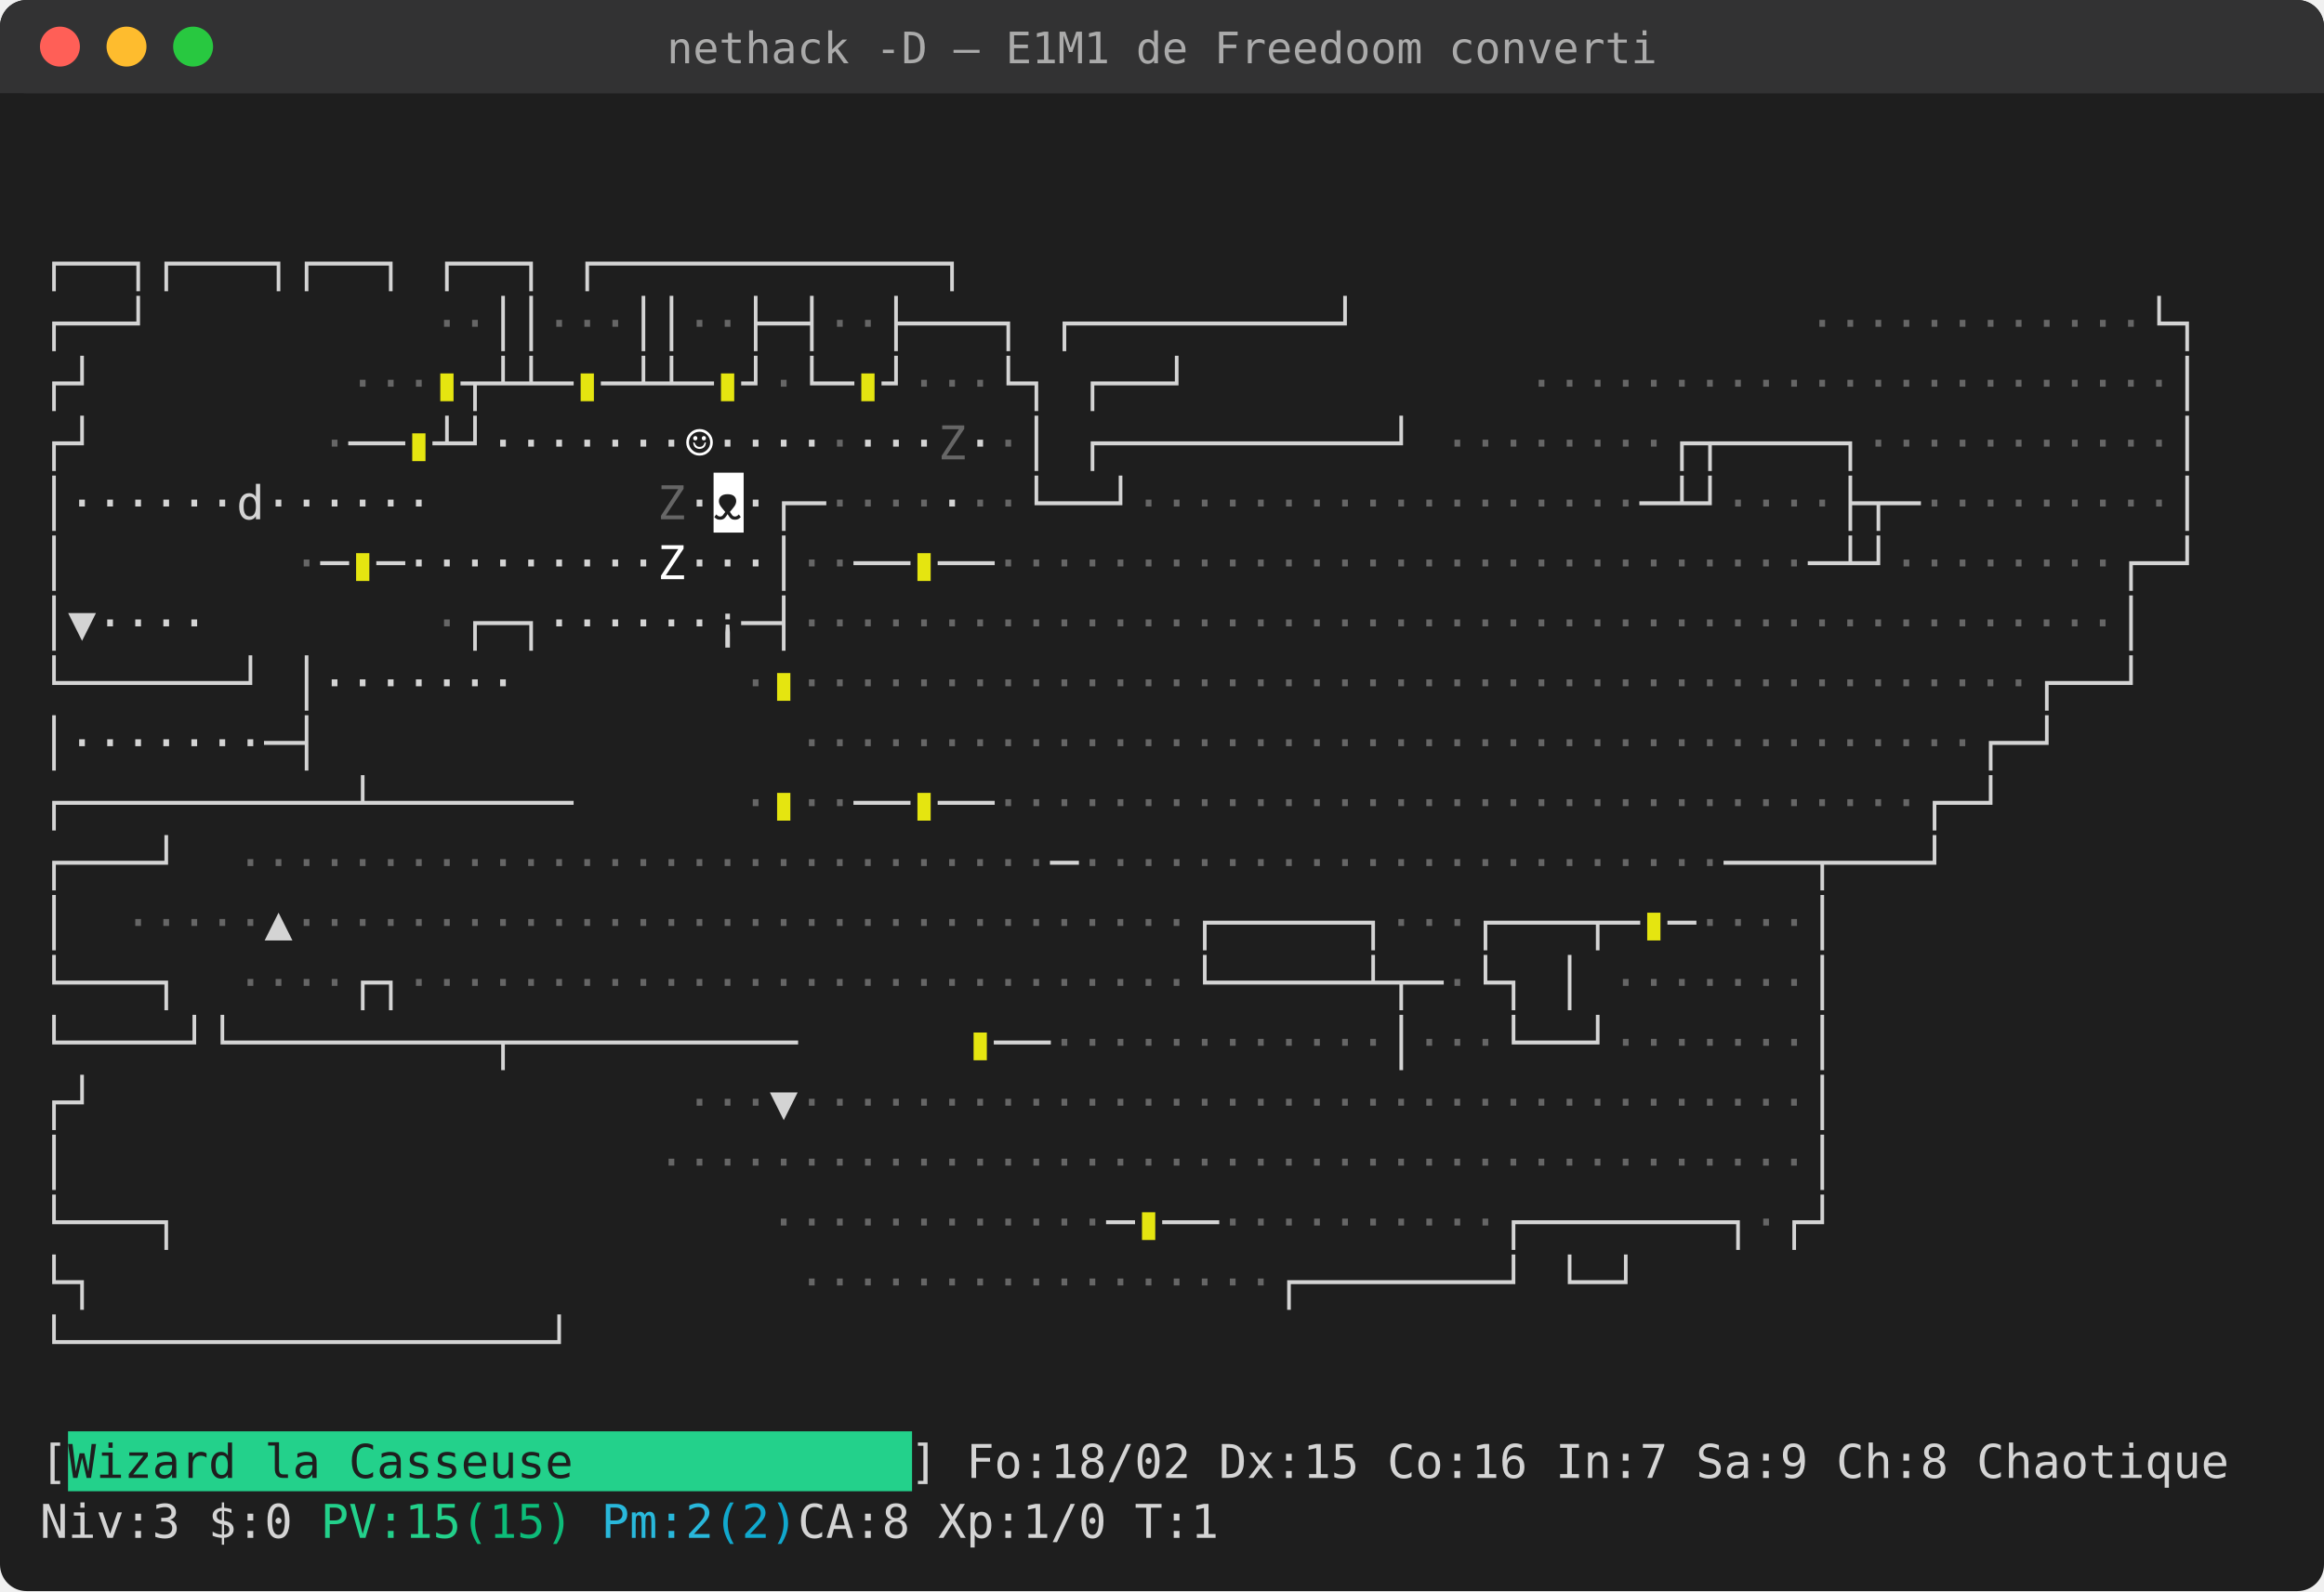
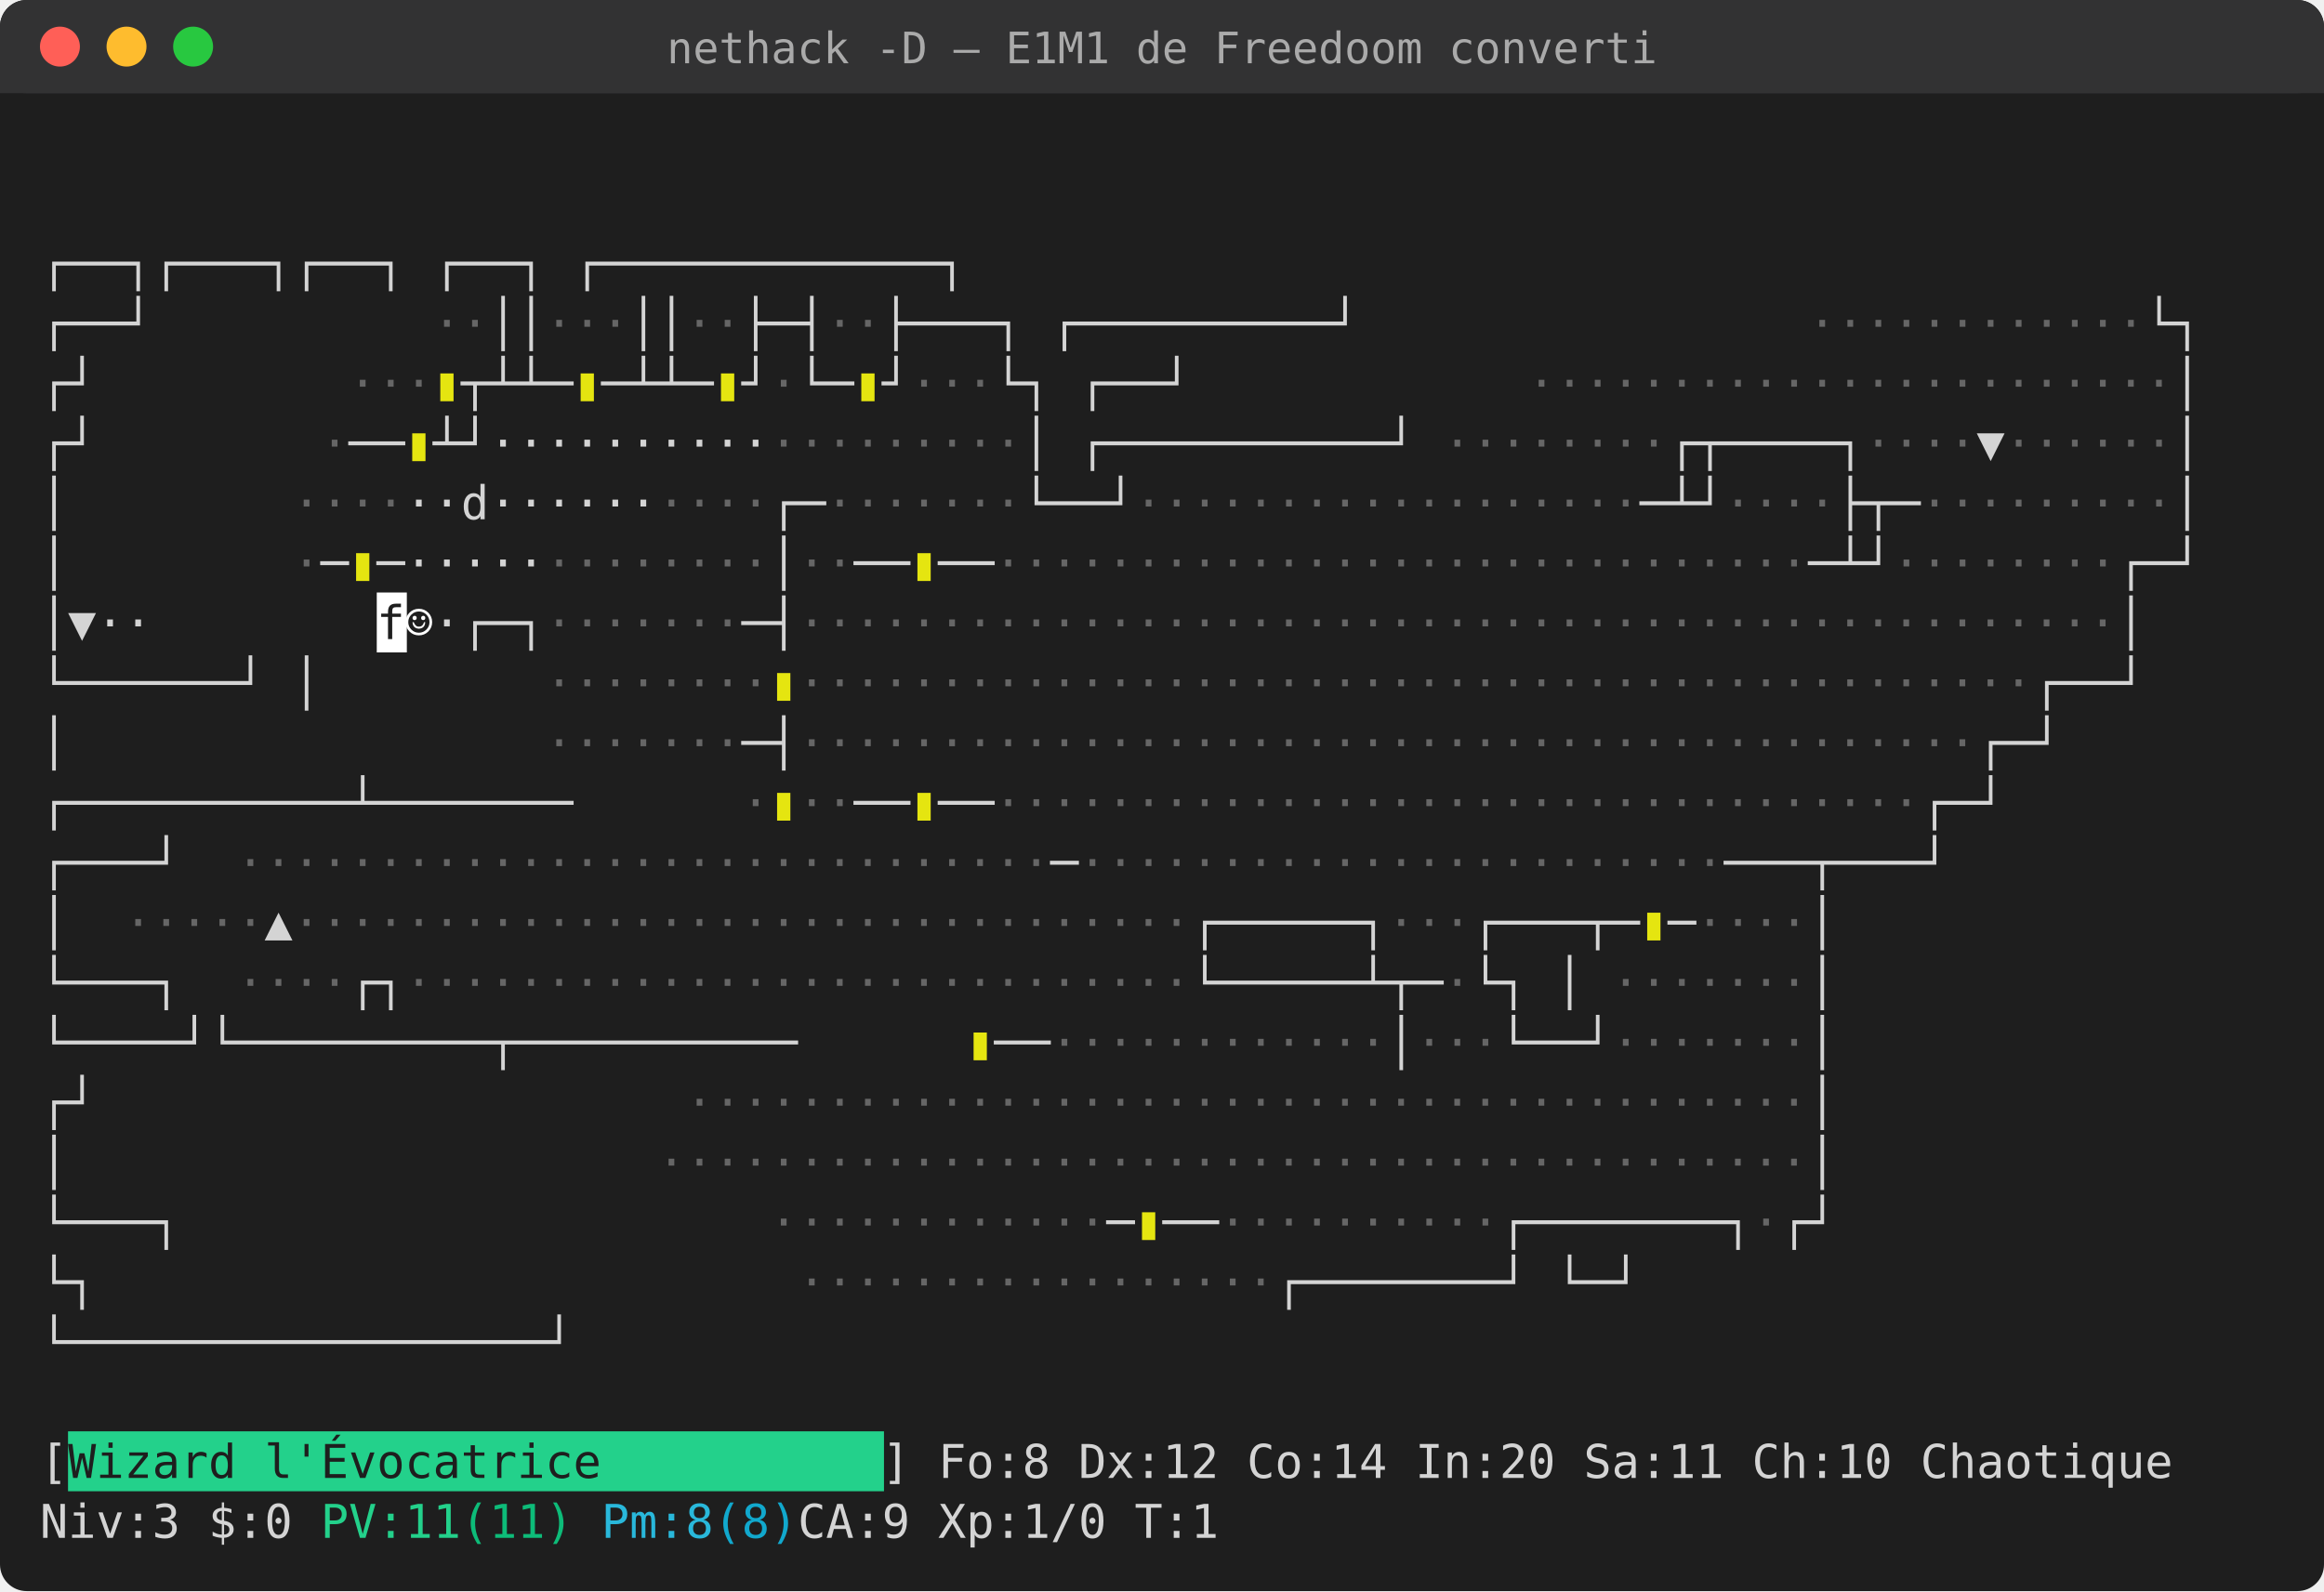
<svg xmlns="http://www.w3.org/2000/svg" width="698" height="478" viewBox="0 0 698 478">
  <style>text{font-family:"DejaVu Sans Mono",Menlo,Consolas,"Liberation Mono",monospace;font-size:14px;white-space:pre}.b{font-weight:bold}.u{text-decoration:underline}</style>
  <rect width="698" height="478" rx="8" fill="#1e1e1e" />
  <rect width="698" height="28" rx="8" fill="#323233" />
  <rect y="20" width="698" height="8" fill="#323233" />
  <circle cx="18" cy="14.0" r="6" fill="#ff5f57" />
  <circle cx="38" cy="14.0" r="6" fill="#febc2e" />
  <circle cx="58" cy="14.0" r="6" fill="#28c840" />
  <text x="349" y="19.0" fill="#aaaaaa" text-anchor="middle" style="font-size:13px">nethack -D — E1M1 de Freedoom converti</text>
  <text x="12.00" y="84" fill="#d4d4d4" textLength="674.40" lengthAdjust="spacingAndGlyphs">             ┌──┐┌───┐┌──┐ ┌──┐                               ┌────────────┐    </text>
  <text x="12.00" y="102" fill="#d4d4d4" textLength="118.02" lengthAdjust="spacingAndGlyphs">          ┌──┘</text>
  <text x="130.02" y="102" fill="#666666" textLength="16.86" lengthAdjust="spacingAndGlyphs">··</text>
  <text x="146.88" y="102" fill="#d4d4d4" textLength="16.86" lengthAdjust="spacingAndGlyphs">││</text>
  <text x="163.74" y="102" fill="#666666" textLength="25.29" lengthAdjust="spacingAndGlyphs">···</text>
  <text x="189.03" y="102" fill="#d4d4d4" textLength="16.86" lengthAdjust="spacingAndGlyphs">││</text>
  <text x="205.89" y="102" fill="#666666" textLength="16.86" lengthAdjust="spacingAndGlyphs">··</text>
  <text x="222.75" y="102" fill="#d4d4d4" textLength="25.29" lengthAdjust="spacingAndGlyphs">├─┤</text>
  <text x="248.04" y="102" fill="#666666" textLength="16.86" lengthAdjust="spacingAndGlyphs">··</text>
  <text x="264.90" y="102" fill="#d4d4d4" textLength="278.19" lengthAdjust="spacingAndGlyphs">├───┐                 ┌─────────┘</text>
  <text x="543.09" y="102" fill="#666666" textLength="101.16" lengthAdjust="spacingAndGlyphs">············</text>
  <text x="644.25" y="102" fill="#d4d4d4" textLength="42.15" lengthAdjust="spacingAndGlyphs">└┐   </text>
  <text x="12.00" y="120" fill="#d4d4d4" textLength="92.73" lengthAdjust="spacingAndGlyphs">         ┌┘</text>
  <text x="104.73" y="120" fill="#666666" textLength="25.29" lengthAdjust="spacingAndGlyphs">···</text>
  <text x="130.02" y="120" fill="#e5e510" textLength="8.43" lengthAdjust="spacingAndGlyphs">▮</text>
  <text x="138.45" y="120" fill="#d4d4d4" textLength="33.72" lengthAdjust="spacingAndGlyphs">┬┴┴─</text>
  <text x="172.17" y="120" fill="#e5e510" textLength="8.43" lengthAdjust="spacingAndGlyphs">▮</text>
  <text x="180.60" y="120" fill="#d4d4d4" textLength="33.72" lengthAdjust="spacingAndGlyphs">─┴┴─</text>
  <text x="214.32" y="120" fill="#e5e510" textLength="8.43" lengthAdjust="spacingAndGlyphs">▮</text>
  <text x="222.75" y="120" fill="#d4d4d4" textLength="8.43" lengthAdjust="spacingAndGlyphs">┘</text>
  <text x="231.18" y="120" fill="#666666" textLength="8.43" lengthAdjust="spacingAndGlyphs">·</text>
  <text x="239.61" y="120" fill="#d4d4d4" textLength="16.86" lengthAdjust="spacingAndGlyphs">└─</text>
  <text x="256.47" y="120" fill="#e5e510" textLength="8.43" lengthAdjust="spacingAndGlyphs">▮</text>
  <text x="264.90" y="120" fill="#d4d4d4" textLength="8.43" lengthAdjust="spacingAndGlyphs">┘</text>
  <text x="273.33" y="120" fill="#666666" textLength="25.29" lengthAdjust="spacingAndGlyphs">···</text>
  <text x="298.62" y="120" fill="#d4d4d4" textLength="160.17" lengthAdjust="spacingAndGlyphs">└┐             ┌──┘</text>
  <text x="458.79" y="120" fill="#666666" textLength="193.89" lengthAdjust="spacingAndGlyphs">·······················</text>
  <text x="652.68" y="120" fill="#d4d4d4" textLength="33.72" lengthAdjust="spacingAndGlyphs">│   </text>
  <text x="12.00" y="138" fill="#d4d4d4" textLength="84.30" lengthAdjust="spacingAndGlyphs">        ┌┘</text>
  <text x="96.30" y="138" fill="#666666" textLength="8.43" lengthAdjust="spacingAndGlyphs">·</text>
  <text x="104.73" y="138" fill="#d4d4d4" textLength="16.86" lengthAdjust="spacingAndGlyphs">──</text>
  <text x="121.59" y="138" fill="#e5e510" textLength="8.43" lengthAdjust="spacingAndGlyphs">▮</text>
-   <text x="130.02" y="138" fill="#d4d4d4" textLength="75.87" lengthAdjust="spacingAndGlyphs">┴┘·······</text>
-   <text x="205.89" y="138" fill="#ffffff" textLength="8.43" lengthAdjust="spacingAndGlyphs">☺</text>
-   <text x="214.32" y="138" fill="#d4d4d4" textLength="33.72" lengthAdjust="spacingAndGlyphs">····</text>
-   <text x="248.04" y="138" fill="#666666" textLength="8.43" lengthAdjust="spacingAndGlyphs">·</text>
-   <text x="256.47" y="138" fill="#d4d4d4" textLength="25.29" lengthAdjust="spacingAndGlyphs">···</text>
-   <text x="281.76" y="138" fill="#666666" textLength="8.43" lengthAdjust="spacingAndGlyphs">Z</text>
-   <text x="290.19" y="138" fill="#d4d4d4" textLength="8.43" lengthAdjust="spacingAndGlyphs">·</text>
-   <text x="298.62" y="138" fill="#666666" textLength="8.43" lengthAdjust="spacingAndGlyphs">·</text>
+   <text x="130.02" y="138" fill="#d4d4d4" textLength="101.16" lengthAdjust="spacingAndGlyphs">┴┘··········</text>
+   <text x="231.18" y="138" fill="#666666" textLength="75.87" lengthAdjust="spacingAndGlyphs">·········</text>
  <text x="307.05" y="138" fill="#d4d4d4" textLength="126.45" lengthAdjust="spacingAndGlyphs">│  ┌──────────┘</text>
  <text x="433.50" y="138" fill="#666666" textLength="67.44" lengthAdjust="spacingAndGlyphs">········</text>
  <text x="500.94" y="138" fill="#d4d4d4" textLength="59.01" lengthAdjust="spacingAndGlyphs">┌┬────┐</text>
-   <text x="559.95" y="138" fill="#666666" textLength="92.73" lengthAdjust="spacingAndGlyphs">···········</text>
+   <text x="559.95" y="138" fill="#666666" textLength="33.72" lengthAdjust="spacingAndGlyphs">····</text>
+   <text x="593.67" y="138" fill="#d4d4d4" textLength="8.43" lengthAdjust="spacingAndGlyphs">▼</text>
+   <text x="602.10" y="138" fill="#666666" textLength="50.58" lengthAdjust="spacingAndGlyphs">······</text>
  <text x="652.68" y="138" fill="#d4d4d4" textLength="33.72" lengthAdjust="spacingAndGlyphs">│   </text>
-   <rect x="214.32" y="142" width="9.03" height="18" fill="#ffffff" />
-   <text x="12.00" y="156" fill="#d4d4d4" textLength="185.46" lengthAdjust="spacingAndGlyphs">        │······d······</text>
-   <text x="197.46" y="156" fill="#666666" textLength="8.43" lengthAdjust="spacingAndGlyphs">Z</text>
-   <text x="205.89" y="156" fill="#d4d4d4" textLength="8.43" lengthAdjust="spacingAndGlyphs">·</text>
-   <text x="214.32" y="156" fill="#1e1e1e" textLength="8.43" lengthAdjust="spacingAndGlyphs">ᴥ</text>
-   <text x="222.75" y="156" fill="#d4d4d4" textLength="25.29" lengthAdjust="spacingAndGlyphs">·┌─</text>
-   <text x="248.04" y="156" fill="#666666" textLength="33.72" lengthAdjust="spacingAndGlyphs">····</text>
-   <text x="281.76" y="156" fill="#d4d4d4" textLength="8.43" lengthAdjust="spacingAndGlyphs">·</text>
-   <text x="290.19" y="156" fill="#666666" textLength="16.86" lengthAdjust="spacingAndGlyphs">··</text>
+   <text x="12.00" y="156" fill="#d4d4d4" textLength="75.87" lengthAdjust="spacingAndGlyphs">        │</text>
+   <text x="87.87" y="156" fill="#666666" textLength="33.72" lengthAdjust="spacingAndGlyphs">····</text>
+   <text x="121.59" y="156" fill="#d4d4d4" textLength="75.87" lengthAdjust="spacingAndGlyphs">··d······</text>
+   <text x="197.46" y="156" fill="#666666" textLength="33.72" lengthAdjust="spacingAndGlyphs">····</text>
+   <text x="231.18" y="156" fill="#d4d4d4" textLength="16.86" lengthAdjust="spacingAndGlyphs">┌─</text>
+   <text x="248.04" y="156" fill="#666666" textLength="59.01" lengthAdjust="spacingAndGlyphs">·······</text>
  <text x="307.05" y="156" fill="#d4d4d4" textLength="33.72" lengthAdjust="spacingAndGlyphs">└──┘</text>
  <text x="340.77" y="156" fill="#666666" textLength="151.74" lengthAdjust="spacingAndGlyphs">··················</text>
  <text x="492.51" y="156" fill="#d4d4d4" textLength="25.29" lengthAdjust="spacingAndGlyphs">─┴┘</text>
  <text x="517.80" y="156" fill="#666666" textLength="33.72" lengthAdjust="spacingAndGlyphs">····</text>
  <text x="551.52" y="156" fill="#d4d4d4" textLength="25.29" lengthAdjust="spacingAndGlyphs">├┬─</text>
  <text x="576.81" y="156" fill="#666666" textLength="75.87" lengthAdjust="spacingAndGlyphs">·········</text>
  <text x="652.68" y="156" fill="#d4d4d4" textLength="33.72" lengthAdjust="spacingAndGlyphs">│   </text>
  <text x="12.00" y="174" fill="#d4d4d4" textLength="75.87" lengthAdjust="spacingAndGlyphs">        │</text>
  <text x="87.87" y="174" fill="#666666" textLength="8.43" lengthAdjust="spacingAndGlyphs">·</text>
  <text x="96.30" y="174" fill="#d4d4d4" textLength="8.43" lengthAdjust="spacingAndGlyphs">─</text>
  <text x="104.73" y="174" fill="#e5e510" textLength="8.43" lengthAdjust="spacingAndGlyphs">▮</text>
-   <text x="113.16" y="174" fill="#d4d4d4" textLength="84.30" lengthAdjust="spacingAndGlyphs">─·········</text>
-   <text x="197.46" y="174" fill="#ffffff" textLength="8.43" lengthAdjust="spacingAndGlyphs">Z</text>
-   <text x="205.89" y="174" fill="#d4d4d4" textLength="33.72" lengthAdjust="spacingAndGlyphs">···│</text>
+   <text x="113.16" y="174" fill="#d4d4d4" textLength="50.58" lengthAdjust="spacingAndGlyphs">─·····</text>
+   <text x="163.74" y="174" fill="#666666" textLength="67.44" lengthAdjust="spacingAndGlyphs">········</text>
+   <text x="231.18" y="174" fill="#d4d4d4" textLength="8.43" lengthAdjust="spacingAndGlyphs">│</text>
  <text x="239.61" y="174" fill="#666666" textLength="16.86" lengthAdjust="spacingAndGlyphs">··</text>
  <text x="256.47" y="174" fill="#d4d4d4" textLength="16.86" lengthAdjust="spacingAndGlyphs">──</text>
  <text x="273.33" y="174" fill="#e5e510" textLength="8.43" lengthAdjust="spacingAndGlyphs">▮</text>
  <text x="281.76" y="174" fill="#d4d4d4" textLength="16.86" lengthAdjust="spacingAndGlyphs">──</text>
  <text x="298.62" y="174" fill="#666666" textLength="244.47" lengthAdjust="spacingAndGlyphs">·····························</text>
  <text x="543.09" y="174" fill="#d4d4d4" textLength="25.29" lengthAdjust="spacingAndGlyphs">─┴┘</text>
  <text x="568.38" y="174" fill="#666666" textLength="67.44" lengthAdjust="spacingAndGlyphs">········</text>
  <text x="635.82" y="174" fill="#d4d4d4" textLength="50.58" lengthAdjust="spacingAndGlyphs">┌─┘   </text>
-   <text x="12.00" y="192" fill="#d4d4d4" textLength="118.02" lengthAdjust="spacingAndGlyphs">        │▼····</text>
-   <text x="130.02" y="192" fill="#666666" textLength="8.43" lengthAdjust="spacingAndGlyphs">·</text>
-   <text x="138.45" y="192" fill="#d4d4d4" textLength="101.16" lengthAdjust="spacingAndGlyphs">┌─┐······¡─┤</text>
+   <rect x="113.16" y="178" width="9.03" height="18" fill="#ffffff" />
+   <text x="12.00" y="192" fill="#d4d4d4" textLength="101.16" lengthAdjust="spacingAndGlyphs">        │▼··</text>
+   <text x="113.16" y="192" fill="#1e1e1e" textLength="8.43" lengthAdjust="spacingAndGlyphs">f</text>
+   <text x="121.59" y="192" fill="#ffffff" textLength="8.43" lengthAdjust="spacingAndGlyphs">☺</text>
+   <text x="130.02" y="192" fill="#d4d4d4" textLength="33.72" lengthAdjust="spacingAndGlyphs">·┌─┐</text>
+   <text x="163.74" y="192" fill="#666666" textLength="59.01" lengthAdjust="spacingAndGlyphs">·······</text>
+   <text x="222.75" y="192" fill="#d4d4d4" textLength="16.86" lengthAdjust="spacingAndGlyphs">─┤</text>
  <text x="239.61" y="192" fill="#666666" textLength="396.21" lengthAdjust="spacingAndGlyphs">···············································</text>
  <text x="635.82" y="192" fill="#d4d4d4" textLength="50.58" lengthAdjust="spacingAndGlyphs">│     </text>
-   <text x="12.00" y="210" fill="#d4d4d4" textLength="210.75" lengthAdjust="spacingAndGlyphs">        └──────┘ │·······</text>
-   <text x="222.75" y="210" fill="#666666" textLength="8.43" lengthAdjust="spacingAndGlyphs">·</text>
+   <text x="12.00" y="210" fill="#d4d4d4" textLength="151.74" lengthAdjust="spacingAndGlyphs">        └──────┘ │</text>
+   <text x="163.74" y="210" fill="#666666" textLength="67.44" lengthAdjust="spacingAndGlyphs">········</text>
  <text x="231.18" y="210" fill="#e5e510" textLength="8.43" lengthAdjust="spacingAndGlyphs">▮</text>
  <text x="239.61" y="210" fill="#666666" textLength="370.92" lengthAdjust="spacingAndGlyphs">············································</text>
  <text x="610.53" y="210" fill="#d4d4d4" textLength="75.87" lengthAdjust="spacingAndGlyphs">┌──┘     </text>
-   <text x="12.00" y="228" fill="#d4d4d4" textLength="227.61" lengthAdjust="spacingAndGlyphs">                 │·······─┤</text>
+   <text x="12.00" y="228" fill="#d4d4d4" textLength="151.74" lengthAdjust="spacingAndGlyphs">                 │</text>
+   <text x="163.74" y="228" fill="#666666" textLength="59.01" lengthAdjust="spacingAndGlyphs">·······</text>
+   <text x="222.75" y="228" fill="#d4d4d4" textLength="16.86" lengthAdjust="spacingAndGlyphs">─┤</text>
  <text x="239.61" y="228" fill="#666666" textLength="354.06" lengthAdjust="spacingAndGlyphs">··········································</text>
  <text x="593.67" y="228" fill="#d4d4d4" textLength="92.73" lengthAdjust="spacingAndGlyphs">┌─┘        </text>
  <text x="12.00" y="246" fill="#d4d4d4" textLength="210.75" lengthAdjust="spacingAndGlyphs">      ┌──────────┴───────</text>
  <text x="222.75" y="246" fill="#666666" textLength="8.43" lengthAdjust="spacingAndGlyphs">·</text>
  <text x="231.18" y="246" fill="#e5e510" textLength="8.43" lengthAdjust="spacingAndGlyphs">▮</text>
  <text x="239.61" y="246" fill="#666666" textLength="16.86" lengthAdjust="spacingAndGlyphs">··</text>
  <text x="256.47" y="246" fill="#d4d4d4" textLength="16.86" lengthAdjust="spacingAndGlyphs">──</text>
  <text x="273.33" y="246" fill="#e5e510" textLength="8.43" lengthAdjust="spacingAndGlyphs">▮</text>
  <text x="281.76" y="246" fill="#d4d4d4" textLength="16.86" lengthAdjust="spacingAndGlyphs">──</text>
  <text x="298.62" y="246" fill="#666666" textLength="278.19" lengthAdjust="spacingAndGlyphs">·································</text>
  <text x="576.81" y="246" fill="#d4d4d4" textLength="109.59" lengthAdjust="spacingAndGlyphs">┌─┘          </text>
  <text x="12.00" y="264" fill="#d4d4d4" textLength="59.01" lengthAdjust="spacingAndGlyphs">  ┌───┘</text>
  <text x="71.01" y="264" fill="#666666" textLength="244.47" lengthAdjust="spacingAndGlyphs">·····························</text>
  <text x="315.48" y="264" fill="#d4d4d4" textLength="8.43" lengthAdjust="spacingAndGlyphs">─</text>
  <text x="323.91" y="264" fill="#666666" textLength="193.89" lengthAdjust="spacingAndGlyphs">·······················</text>
  <text x="517.80" y="264" fill="#d4d4d4" textLength="168.60" lengthAdjust="spacingAndGlyphs">───┬───┘            </text>
  <text x="12.00" y="282" fill="#d4d4d4" textLength="25.29" lengthAdjust="spacingAndGlyphs">  │</text>
  <text x="37.29" y="282" fill="#666666" textLength="42.15" lengthAdjust="spacingAndGlyphs">·····</text>
  <text x="79.44" y="282" fill="#d4d4d4" textLength="8.43" lengthAdjust="spacingAndGlyphs">▲</text>
  <text x="87.87" y="282" fill="#666666" textLength="269.76" lengthAdjust="spacingAndGlyphs">································</text>
  <text x="357.63" y="282" fill="#d4d4d4" textLength="59.01" lengthAdjust="spacingAndGlyphs">┌─────┐</text>
  <text x="416.64" y="282" fill="#666666" textLength="25.29" lengthAdjust="spacingAndGlyphs">···</text>
  <text x="441.93" y="282" fill="#d4d4d4" textLength="50.58" lengthAdjust="spacingAndGlyphs">┌───┬─</text>
  <text x="492.51" y="282" fill="#e5e510" textLength="8.43" lengthAdjust="spacingAndGlyphs">▮</text>
  <text x="500.94" y="282" fill="#d4d4d4" textLength="8.43" lengthAdjust="spacingAndGlyphs">─</text>
  <text x="509.37" y="282" fill="#666666" textLength="33.72" lengthAdjust="spacingAndGlyphs">····</text>
  <text x="543.09" y="282" fill="#d4d4d4" textLength="143.31" lengthAdjust="spacingAndGlyphs">│                </text>
  <text x="12.00" y="300" fill="#d4d4d4" textLength="59.01" lengthAdjust="spacingAndGlyphs">  └───┐</text>
  <text x="71.01" y="300" fill="#666666" textLength="33.72" lengthAdjust="spacingAndGlyphs">····</text>
  <text x="104.73" y="300" fill="#d4d4d4" textLength="16.86" lengthAdjust="spacingAndGlyphs">┌┐</text>
  <text x="121.59" y="300" fill="#666666" textLength="236.04" lengthAdjust="spacingAndGlyphs">····························</text>
  <text x="357.63" y="300" fill="#d4d4d4" textLength="75.87" lengthAdjust="spacingAndGlyphs">└─────┴┬─</text>
  <text x="433.50" y="300" fill="#666666" textLength="8.43" lengthAdjust="spacingAndGlyphs">·</text>
  <text x="441.93" y="300" fill="#d4d4d4" textLength="42.15" lengthAdjust="spacingAndGlyphs">└┐  │</text>
  <text x="484.08" y="300" fill="#666666" textLength="59.01" lengthAdjust="spacingAndGlyphs">·······</text>
  <text x="543.09" y="300" fill="#d4d4d4" textLength="143.31" lengthAdjust="spacingAndGlyphs">│                </text>
  <text x="12.00" y="318" fill="#d4d4d4" textLength="278.19" lengthAdjust="spacingAndGlyphs">      └────┘└─────────┬──────────</text>
  <text x="290.19" y="318" fill="#e5e510" textLength="8.43" lengthAdjust="spacingAndGlyphs">▮</text>
  <text x="298.62" y="318" fill="#d4d4d4" textLength="16.86" lengthAdjust="spacingAndGlyphs">──</text>
  <text x="315.48" y="318" fill="#666666" textLength="101.16" lengthAdjust="spacingAndGlyphs">············</text>
  <text x="416.64" y="318" fill="#d4d4d4" textLength="8.43" lengthAdjust="spacingAndGlyphs">│</text>
  <text x="425.07" y="318" fill="#666666" textLength="25.29" lengthAdjust="spacingAndGlyphs">···</text>
  <text x="450.36" y="318" fill="#d4d4d4" textLength="33.72" lengthAdjust="spacingAndGlyphs">└──┘</text>
  <text x="484.08" y="318" fill="#666666" textLength="59.01" lengthAdjust="spacingAndGlyphs">·······</text>
  <text x="543.09" y="318" fill="#d4d4d4" textLength="143.31" lengthAdjust="spacingAndGlyphs">│                </text>
  <text x="12.00" y="336" fill="#d4d4d4" textLength="193.89" lengthAdjust="spacingAndGlyphs">                     ┌┘</text>
-   <text x="205.89" y="336" fill="#666666" textLength="25.29" lengthAdjust="spacingAndGlyphs">···</text>
-   <text x="231.18" y="336" fill="#d4d4d4" textLength="8.43" lengthAdjust="spacingAndGlyphs">▼</text>
-   <text x="239.61" y="336" fill="#666666" textLength="303.48" lengthAdjust="spacingAndGlyphs">····································</text>
+   <text x="205.89" y="336" fill="#666666" textLength="337.20" lengthAdjust="spacingAndGlyphs">········································</text>
  <text x="543.09" y="336" fill="#d4d4d4" textLength="143.31" lengthAdjust="spacingAndGlyphs">│                </text>
  <text x="12.00" y="354" fill="#d4d4d4" textLength="185.46" lengthAdjust="spacingAndGlyphs">                     │</text>
  <text x="197.46" y="354" fill="#666666" textLength="345.63" lengthAdjust="spacingAndGlyphs">·········································</text>
  <text x="543.09" y="354" fill="#d4d4d4" textLength="143.31" lengthAdjust="spacingAndGlyphs">│                </text>
  <text x="12.00" y="372" fill="#d4d4d4" textLength="219.18" lengthAdjust="spacingAndGlyphs">                     └───┐</text>
  <text x="231.18" y="372" fill="#666666" textLength="101.16" lengthAdjust="spacingAndGlyphs">············</text>
  <text x="332.34" y="372" fill="#d4d4d4" textLength="8.43" lengthAdjust="spacingAndGlyphs">─</text>
  <text x="340.77" y="372" fill="#e5e510" textLength="8.43" lengthAdjust="spacingAndGlyphs">▮</text>
  <text x="349.20" y="372" fill="#d4d4d4" textLength="16.86" lengthAdjust="spacingAndGlyphs">──</text>
  <text x="366.06" y="372" fill="#666666" textLength="84.30" lengthAdjust="spacingAndGlyphs">··········</text>
  <text x="450.36" y="372" fill="#d4d4d4" textLength="75.87" lengthAdjust="spacingAndGlyphs">┌───────┐</text>
  <text x="526.23" y="372" fill="#666666" textLength="8.43" lengthAdjust="spacingAndGlyphs">·</text>
  <text x="534.66" y="372" fill="#d4d4d4" textLength="151.74" lengthAdjust="spacingAndGlyphs">┌┘                </text>
  <text x="12.00" y="390" fill="#d4d4d4" textLength="227.61" lengthAdjust="spacingAndGlyphs">                         └┐</text>
  <text x="239.61" y="390" fill="#666666" textLength="143.31" lengthAdjust="spacingAndGlyphs">·················</text>
  <text x="382.92" y="390" fill="#d4d4d4" textLength="303.48" lengthAdjust="spacingAndGlyphs">┌───────┘       └─┘                 </text>
  <text x="12.00" y="408" fill="#d4d4d4" textLength="674.40" lengthAdjust="spacingAndGlyphs">                          └─────────────────┘                                   </text>
-   <rect x="20.43" y="430" width="253.50" height="18" fill="#23d18b" />
+   <rect x="20.43" y="430" width="245.07" height="18" fill="#23d18b" />
  <text x="12.00" y="444" fill="#d4d4d4" textLength="8.43" lengthAdjust="spacingAndGlyphs">[</text>
-   <text x="20.43" y="444" fill="#1e1e1e" textLength="252.90" lengthAdjust="spacingAndGlyphs">Wizard la Casseuse            </text>
-   <text x="273.33" y="444" fill="#d4d4d4" textLength="413.07" lengthAdjust="spacingAndGlyphs">] Fo:18/02 Dx:15 Co:16 In:7 Sa:9 Ch:8 Chaotique  </text>
+   <text x="20.43" y="444" fill="#1e1e1e" textLength="244.47" lengthAdjust="spacingAndGlyphs">Wizard l'Évocatrice          </text>
+   <text x="264.90" y="444" fill="#d4d4d4" textLength="421.50" lengthAdjust="spacingAndGlyphs">] Fo:8 Dx:12 Co:14 In:20 Sa:11 Ch:10 Chaotique    </text>
  <text x="12.00" y="462" fill="#d4d4d4" textLength="84.30" lengthAdjust="spacingAndGlyphs">Niv:3 $:0 </text>
-   <text x="96.30" y="462" fill="#23d18b" textLength="42.15" lengthAdjust="spacingAndGlyphs">PV:15</text>
-   <text x="138.45" y="462" fill="#0dbc79" textLength="33.72" lengthAdjust="spacingAndGlyphs">(15)</text>
-   <text x="180.60" y="462" fill="#29b8db" textLength="33.72" lengthAdjust="spacingAndGlyphs">Pm:2</text>
-   <text x="214.32" y="462" fill="#11a8cd" textLength="25.29" lengthAdjust="spacingAndGlyphs">(2)</text>
-   <text x="239.61" y="462" fill="#d4d4d4" textLength="446.79" lengthAdjust="spacingAndGlyphs"> CA:8 Xp:1/0 T:1                                     </text>
+   <text x="96.30" y="462" fill="#23d18b" textLength="42.15" lengthAdjust="spacingAndGlyphs">PV:11</text>
+   <text x="138.45" y="462" fill="#0dbc79" textLength="33.72" lengthAdjust="spacingAndGlyphs">(11)</text>
+   <text x="180.60" y="462" fill="#29b8db" textLength="33.72" lengthAdjust="spacingAndGlyphs">Pm:8</text>
+   <text x="214.32" y="462" fill="#11a8cd" textLength="25.29" lengthAdjust="spacingAndGlyphs">(8)</text>
+   <text x="239.61" y="462" fill="#d4d4d4" textLength="446.79" lengthAdjust="spacingAndGlyphs"> CA:9 Xp:1/0 T:1                                     </text>
</svg>
